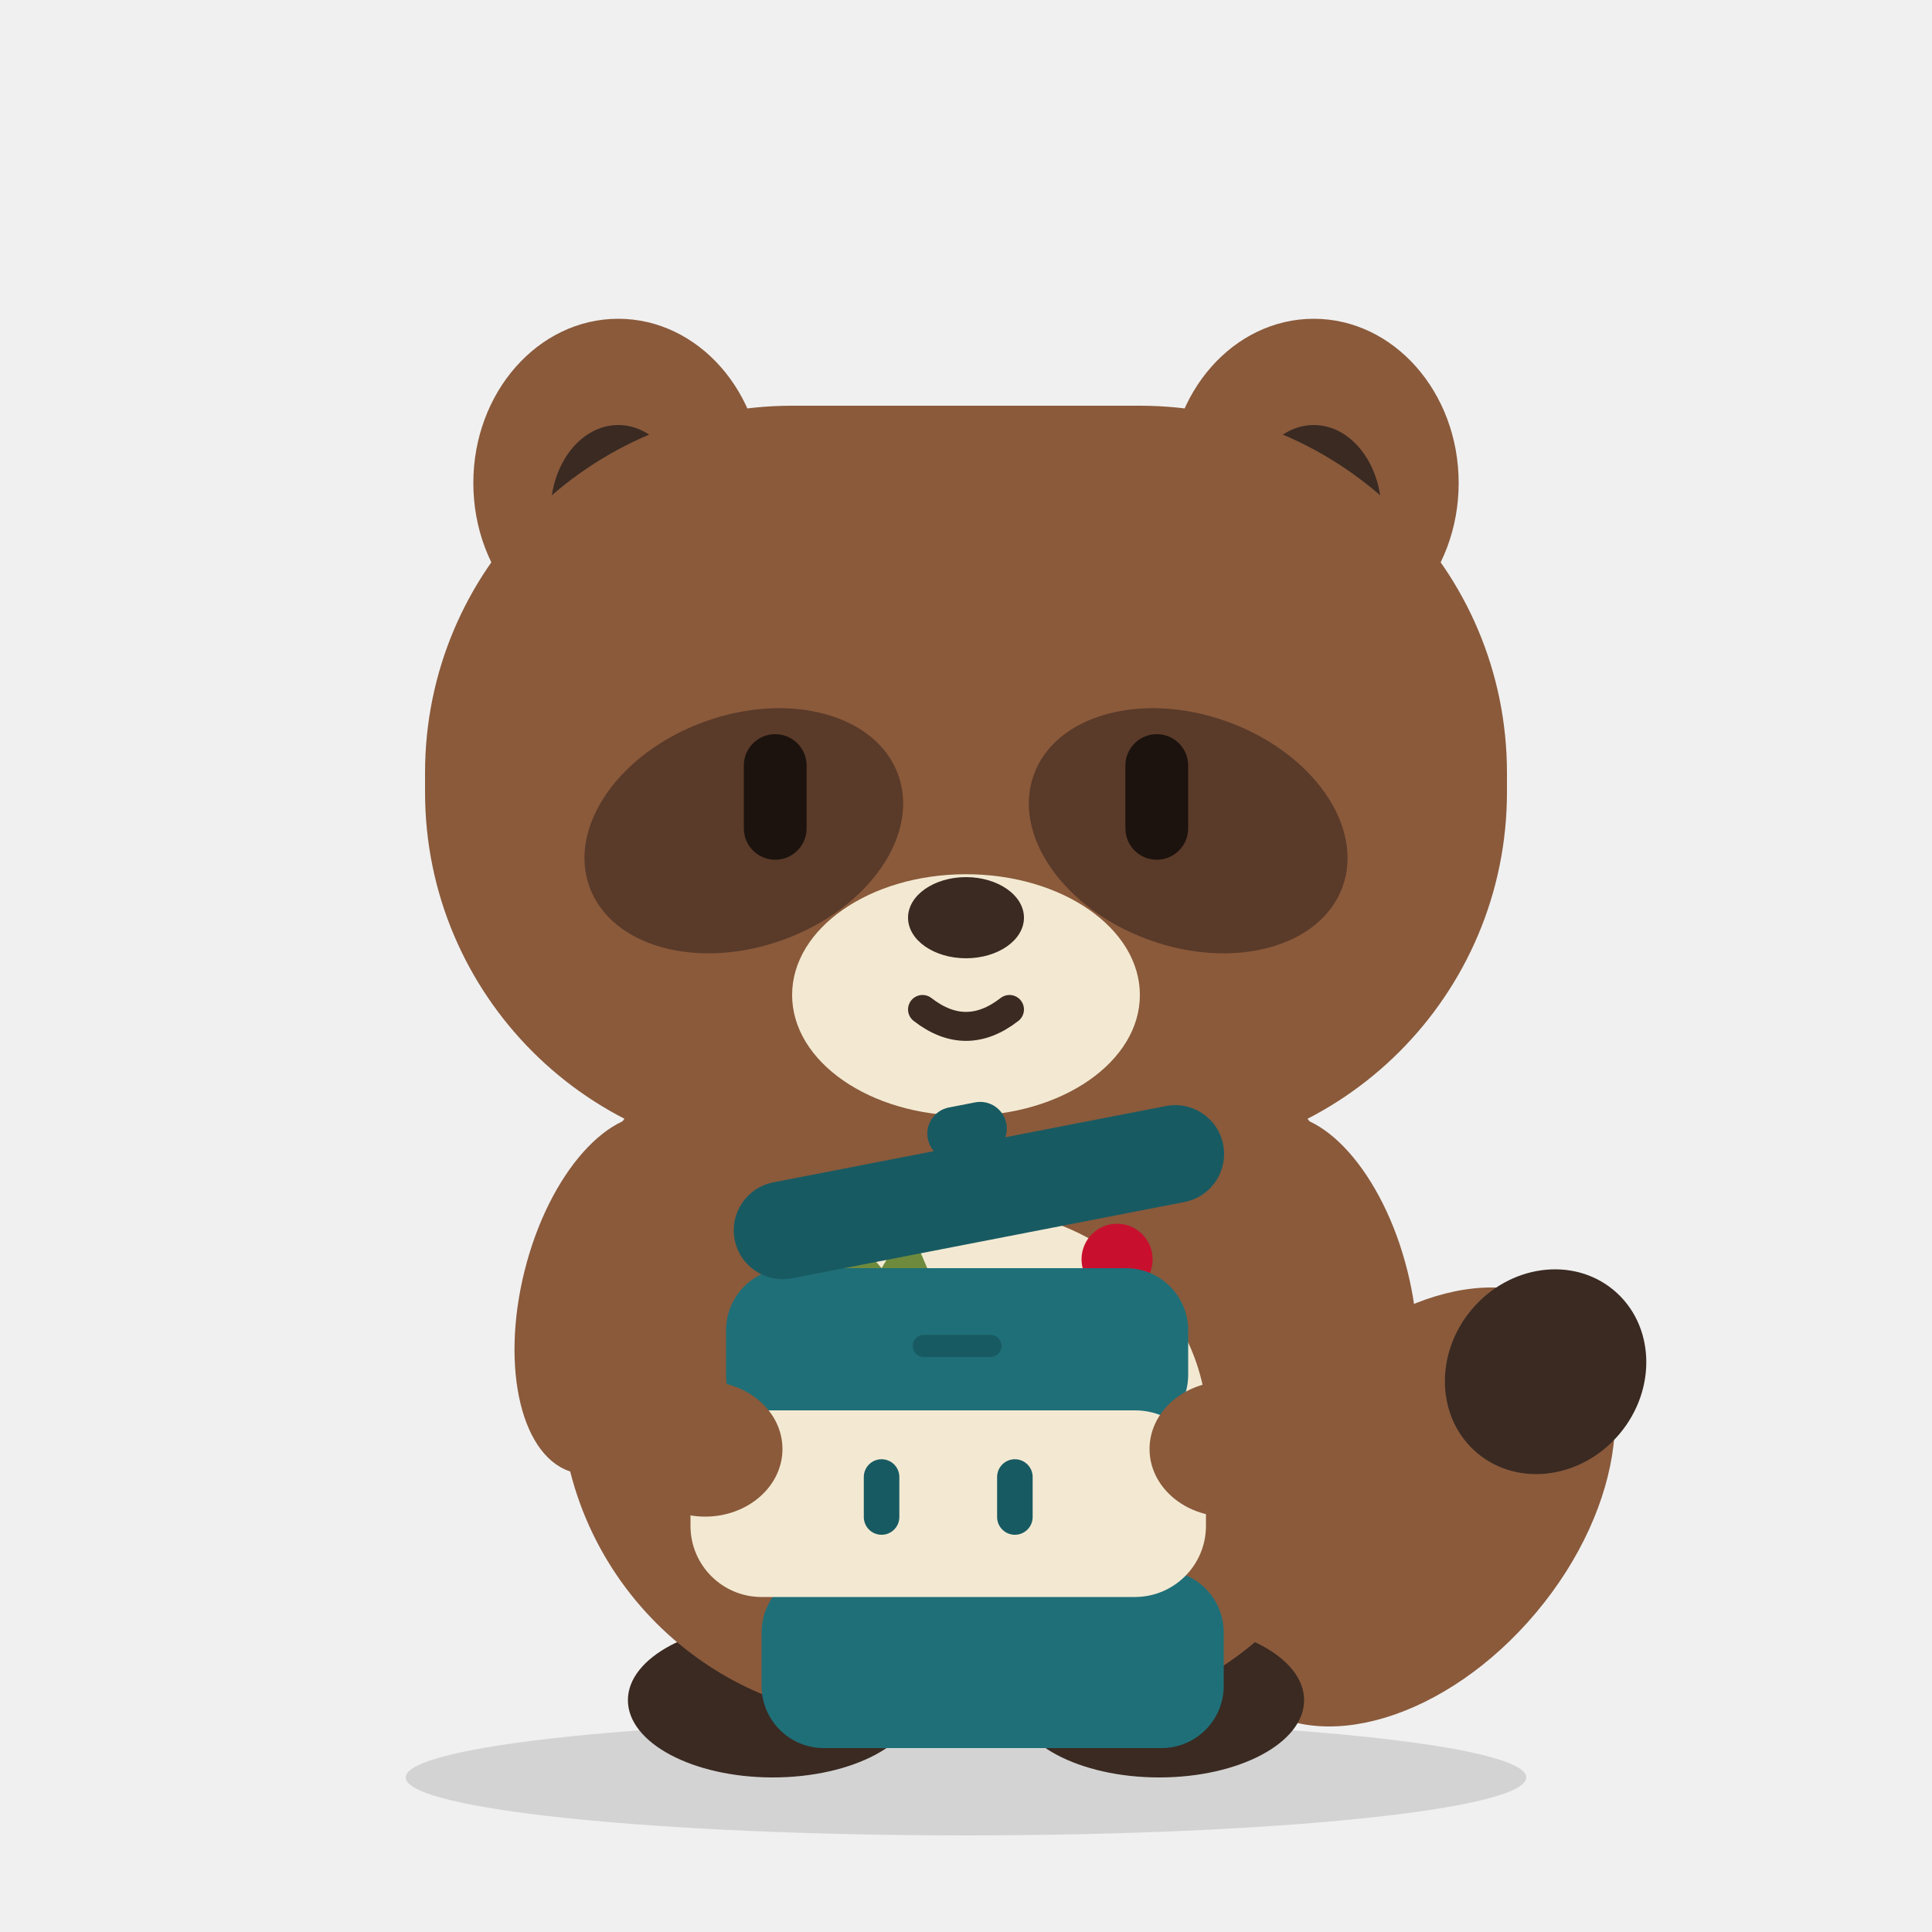
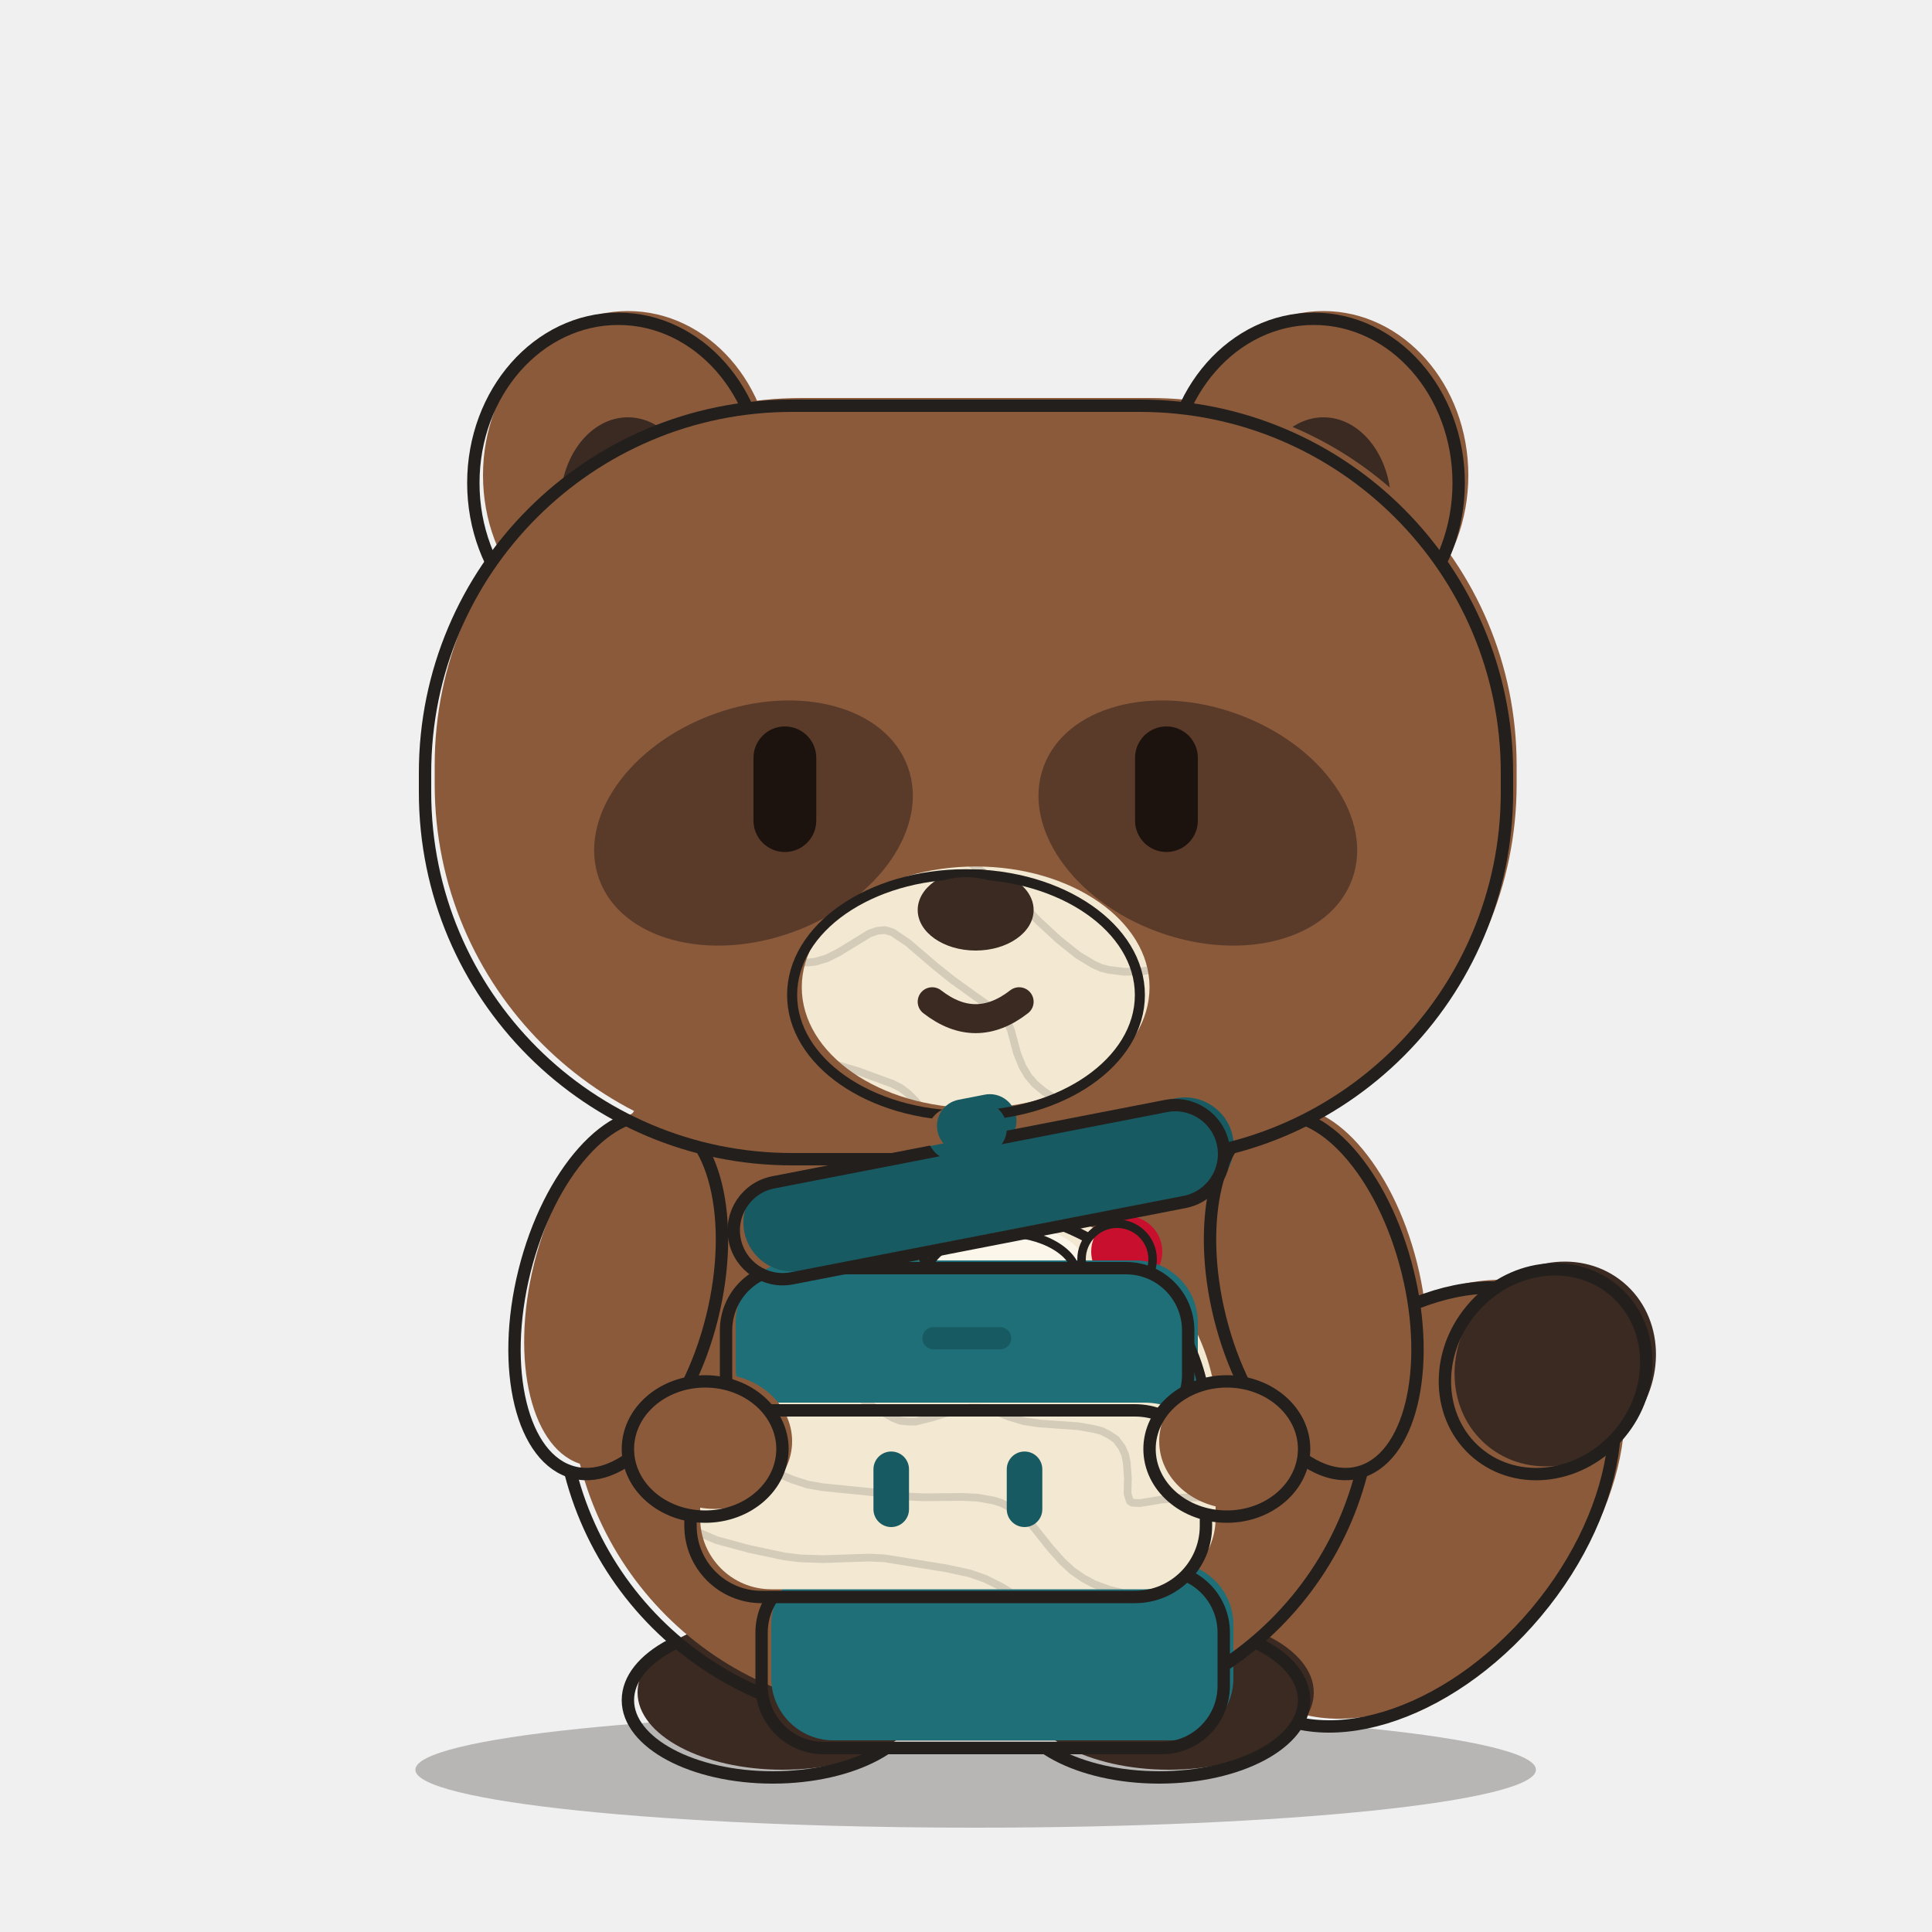
- <svg xmlns="http://www.w3.org/2000/svg" viewBox="0 0 200 200" width="200" height="200" role="img">
-   <style>
-         .shadow { fill: rgba(29, 33, 32, .14); }
-         .bob { animation: bob 2.2s cubic-bezier(0.77, 0, 0.175, 1) infinite alternate; }
-         .eyes { transform-box: fill-box; transform-origin: center; animation: blink 7s linear infinite; }
-         @keyframes bob { from { transform: translateY(0); } to { transform: translateY(-3px); } }
-         @keyframes blink { 0%, 94%, 100% { transform: scaleY(1); } 96% { transform: scaleY(.1); } }
-         @media (prefers-reduced-motion: reduce) { .bob, .eyes { animation: none; } }
-     </style>
-   <ellipse class="shadow" cx="100" cy="184" rx="58" ry="6" />
-   <g class="bob">
-     <ellipse cx="146" cy="156" rx="17" ry="26" transform="rotate(40 146 156)" fill="#8A5A3B" />
-     <ellipse cx="160" cy="142" rx="10" ry="11" transform="rotate(40 160 142)" fill="#3A2A22" />
-     <ellipse cx="80" cy="176" rx="15" ry="8" fill="#3A2A22" />
-     <ellipse cx="120" cy="176" rx="15" ry="8" fill="#3A2A22" />
-     <rect x="58" y="102" width="84" height="76" rx="34" fill="#8A5A3B" />
-     <ellipse cx="100" cy="148" rx="25" ry="23" fill="#F3E9D2" />
-     <ellipse cx="64" cy="134" rx="10" ry="19" transform="rotate(14 64 134)" fill="#8A5A3B" />
-     <ellipse cx="136" cy="134" rx="10" ry="19" transform="rotate(-14 136 134)" fill="#8A5A3B" />
-     <ellipse cx="64" cy="50" rx="15" ry="17" fill="#8A5A3B" />
-     <ellipse cx="64" cy="53" rx="7" ry="9" fill="#3A2A22" />
-     <ellipse cx="136" cy="50" rx="15" ry="17" fill="#8A5A3B" />
-     <ellipse cx="136" cy="53" rx="7" ry="9" fill="#3A2A22" />
-     <rect x="44" y="42" width="112" height="78" rx="38" fill="#8A5A3B" />
-     <ellipse cx="77" cy="86" rx="17" ry="12" transform="rotate(-20 77 86)" fill="#5A3A29" />
-     <ellipse cx="123" cy="86" rx="17" ry="12" transform="rotate(20 123 86)" fill="#5A3A29" />
-     <ellipse cx="100" cy="103" rx="18" ry="12.5" fill="#F3E9D2" />
-     <ellipse cx="100" cy="95" rx="6" ry="4.2" fill="#3A2A22" />
-     <path d="M95.5 104.5 q4.5 3.5 9 0" fill="none" stroke="#3A2A22" stroke-width="3" stroke-linecap="round" />
-     <g class="eyes">
-       <rect x="77" y="76" width="6.5" height="13" rx="3.25" fill="#1C130E" />
-       <rect x="116.5" y="76" width="6.5" height="13" rx="3.25" fill="#1C130E" />
+ <svg xmlns="http://www.w3.org/2000/svg" viewBox="0 0 500 500" width="500" height="500" role="img">
+   <defs>
+     <clipPath id="muzzle" clipPathUnits="userSpaceOnUse">
+       <ellipse cx="250" cy="257.5" rx="45" ry="31.25" />
+     </clipPath>
+     <clipPath id="band" clipPathUnits="userSpaceOnUse">
+       <rect x="178.65" y="365" width="133.4" height="48.3" rx="18.4" />
+     </clipPath>
+     <mask id="keyMask" maskUnits="userSpaceOnUse" x="-100" y="-100" width="700" height="700">
+       <rect x="-100" y="-100" width="700" height="700" fill="#000" />
+       <g transform="scale(2.5)" stroke="#fff" stroke-linejoin="round" stroke-linecap="round">
+         <ellipse fill="#000" stroke-width="1.280" cx="146" cy="156" rx="17" ry="26" transform="rotate(40 146 156)" />
+         <ellipse fill="#000" stroke-width="1.280" cx="160" cy="142" rx="10" ry="11" transform="rotate(40 160 142)" />
+         <ellipse fill="#000" stroke-width="1.280" cx="80" cy="176" rx="15" ry="8" />
+         <ellipse fill="#000" stroke-width="1.280" cx="120" cy="176" rx="15" ry="8" />
+         <rect fill="#000" stroke-width="1.280" x="58" y="102" width="84" height="76" rx="34" />
+         <ellipse fill="#000" stroke-width="1.040" cx="100" cy="148" rx="25" ry="23" />
+         <ellipse fill="#000" stroke-width="1.280" cx="64" cy="134" rx="10" ry="19" transform="rotate(14 64 134)" />
+         <ellipse fill="#000" stroke-width="1.280" cx="136" cy="134" rx="10" ry="19" transform="rotate(-14 136 134)" />
+         <ellipse fill="#000" stroke-width="1.280" cx="64" cy="50" rx="15" ry="17" />
+         <ellipse fill="#000" stroke="none" cx="64" cy="53" rx="7" ry="9" />
+         <ellipse fill="#000" stroke-width="1.280" cx="136" cy="50" rx="15" ry="17" />
+         <ellipse fill="#000" stroke="none" cx="136" cy="53" rx="7" ry="9" />
+         <rect fill="#000" stroke-width="1.280" x="44" y="42" width="112" height="78" rx="38" />
+         <ellipse fill="#000" stroke="none" cx="77" cy="86" rx="17" ry="12" transform="rotate(-20 77 86)" />
+         <ellipse fill="#000" stroke="none" cx="123" cy="86" rx="17" ry="12" transform="rotate(20 123 86)" />
+         <ellipse fill="#000" stroke-width="1.040" cx="100" cy="103" rx="18" ry="12.5" />
+         <ellipse fill="#000" stroke="none" cx="100" cy="95" rx="6" ry="4.2" />
+         <rect fill="#000" stroke="none" x="77" y="76" width="6.5" height="13" rx="3.25" />
+         <rect fill="#000" stroke="none" x="116.5" y="76" width="6.5" height="13" rx="3.25" />
+         <g transform="translate(54 100) scale(.46)">
+           <rect fill="#000" stroke-width="2.783" x="54" y="136" width="104" height="40" rx="14" />
+           <ellipse fill="#000" stroke-width="1.913" cx="108" cy="70" rx="17" ry="10" />
+           <circle fill="#000" stroke-width="1.913" cx="134" cy="66" r="8" />
+           <path fill="#000" stroke-width="1.913" d="M70 72 l5 -11 l6 7 l6 -10 l6 14 z" />
+           <rect fill="#000" stroke-width="2.783" x="46" y="68" width="104" height="38" rx="14" />
+           <rect fill="#000" stroke="none" x="88" y="83" width="20" height="5" rx="2.5" />
+           <rect fill="#000" stroke-width="2.783" x="38" y="100" width="116" height="42" rx="16" />
+           <rect fill="#000" stroke="none" x="77" y="111" width="8" height="17" rx="4" />
+           <rect fill="#000" stroke="none" x="107" y="111" width="8" height="17" rx="4" />
+           <g fill="#000" stroke-width="2.783" transform="rotate(-11 52 72)">
+             <rect x="50" y="50" width="112" height="22" rx="11" />
+           </g>
+           <g fill="#000" stroke="none" transform="rotate(-11 52 72)">
+             <rect x="97" y="41" width="18" height="12" rx="6" />
+           </g>
+         </g>
+         <ellipse fill="#000" stroke-width="1.280" cx="73" cy="150" rx="8" ry="7" />
+         <ellipse fill="#000" stroke-width="1.280" cx="127" cy="150" rx="8" ry="7" />
+       </g>
+     </mask>
+   </defs>
+   <g id="blocks" transform="translate(2.5 -2)">
+     <ellipse cx="250" cy="460" rx="145" ry="15" fill="#231f1c" opacity=".28" />
+     <g transform="scale(2.5)">
+       <ellipse fill="#8A5A3B" cx="146" cy="156" rx="17" ry="26" transform="rotate(40 146 156)" />
+       <ellipse fill="#3A2A22" cx="160" cy="142" rx="10" ry="11" transform="rotate(40 160 142)" />
+       <ellipse fill="#3A2A22" cx="80" cy="176" rx="15" ry="8" />
+       <ellipse fill="#3A2A22" cx="120" cy="176" rx="15" ry="8" />
+       <rect fill="#8A5A3B" x="58" y="102" width="84" height="76" rx="34" />
+       <ellipse fill="#F3E9D2" cx="100" cy="148" rx="25" ry="23" />
+       <ellipse fill="#8A5A3B" cx="64" cy="134" rx="10" ry="19" transform="rotate(14 64 134)" />
+       <ellipse fill="#8A5A3B" cx="136" cy="134" rx="10" ry="19" transform="rotate(-14 136 134)" />
+       <ellipse fill="#8A5A3B" cx="64" cy="50" rx="15" ry="17" />
+       <ellipse fill="#3A2A22" cx="64" cy="53" rx="7" ry="9" />
+       <ellipse fill="#8A5A3B" cx="136" cy="50" rx="15" ry="17" />
+       <ellipse fill="#3A2A22" cx="136" cy="53" rx="7" ry="9" />
+       <rect fill="#8A5A3B" x="44" y="42" width="112" height="78" rx="38" />
+       <ellipse fill="#5A3A29" cx="77" cy="86" rx="17" ry="12" transform="rotate(-20 77 86)" />
+       <ellipse fill="#5A3A29" cx="123" cy="86" rx="17" ry="12" transform="rotate(20 123 86)" />
+       <ellipse fill="#F3E9D2" cx="100" cy="103" rx="18" ry="12.5" />
+       <path transform="scale(.4)" d="M303.0 220.0L301.8 222.5L301.4 224.5L301.6 226.5L303.0 228.5L306.2 230.5L308.5 231.2L312.5 232.2L314.5 232.1L316.5 231.1L318.5 228.9L319.5 226.5L320.0 224.5L320.1 220.0M238.0 220.0L243.0 222.0L247.0 224.2L258.5 232.5L266.4 240.5L271.5 245.2L276.5 249.2L280.5 251.6L282.5 252.5L284.5 253.0L288.5 253.5L292.5 253.4L302.5 252.2L308.5 251.8L312.5 251.9L316.5 252.3L320.5 253.4L323.5 254.8L326.0 256.5L330.0 260.1M170.0 231.4L176.5 234.4L181.5 237.2L200.5 249.6L202.5 250.5L204.5 251.0L206.5 251.1L208.5 250.9L211.5 250.0L214.5 248.5L222.5 243.6L224.5 242.9L226.5 242.7L228.5 243.3L232.5 246.0L239.5 252.0L244.0 255.6L256.5 264.6L258.2 266.5L259.1 268.5L260.7 274.5L262.1 278.0L263.6 280.5L265.3 282.5L267.7 284.5L270.8 286.5L275.0 288.5L278.5 289.8L280.7 290.5L284.5 291.3L290.5 292.0L314.5 292.3L318.5 291.8L322.5 290.8L330.0 287.4M170.0 251.6L174.5 254.0L177.9 256.5L181.8 260.0L187.8 266.5L190.4 268.5L192.5 269.7L202.5 274.1L206.5 275.4L219.5 279.2L228.5 282.5L230.5 283.5L232.5 285.0L234.5 287.0L237.3 290.5L238.4 292.5L241.2 299.5L242.4 301.5L243.9 303.0L246.0 304.1L249.5 305.2L258.5 307.3L262.5 308.0L266.5 308.4L278.5 309.0L288.5 310.2L294.5 310.3L308.5 309.5L314.5 309.8L318.5 310.4L322.5 311.4L326.0 312.5L330.0 314.2M170.0 291.8L172.5 295.5L174.5 297.6L176.5 298.7L178.5 299.0L180.5 298.7L182.5 297.8L188.5 294.2L190.5 293.1L192.5 292.3L194.5 291.9L196.5 292.0L198.5 292.7L200.5 294.1L202.5 296.0L204.5 298.3L206.0 300.5L208.5 305.4L211.9 314.5L215.9 323.0L218.5 326.9L220.5 328.9L222.0 330.0L224.5 331.3L228.5 332.6L234.5 333.6L246.5 334.8L250.5 335.7L254.5 337.1L273.1 346.5L278.0 348.5L286.7 351.5L292.5 354.2L295.5 356.0L298.3 358.0L301.5 360.8L306.5 365.7L308.5 367.4L310.5 368.6L312.5 369.3L314.5 369.2L316.5 368.4L318.5 366.9L325.7 359.5L330.0 355.8M170.0 324.6L174.5 326.5L178.5 327.4L186.5 328.8L188.6 329.5L190.5 330.5L191.6 331.5L192.7 333.0L196.1 340.5L197.2 342.5L198.5 344.1L208.2 352.5L218.5 362.6L222.5 365.5L228.5 368.9L230.5 369.7L232.5 369.9L234.5 369.9L238.5 368.9L245.0 366.9L248.5 366.3L250.5 366.3L252.5 366.4L254.5 366.9L258.5 368.6L262.5 369.8L266.5 370.4L276.5 371.1L280.5 371.8L282.5 372.3L284.5 373.3L286.3 374.5L287.8 376.5L288.7 378.5L289.1 380.5L289.4 384.5L289.3 388.5L289.9 390.5L290.5 390.9L292.5 391.0L298.0 390.1L303.0 389.6L308.5 389.5L312.5 389.7L320.0 390.4L324.0 391.2L327.0 392.3L328.5 393.2L330.0 394.3M170.0 338.7L172.5 339.6L174.5 340.7L176.8 342.5L178.4 344.5L179.5 346.5L180.8 350.5L181.5 354.5L182.2 362.5L183.1 366.5L183.9 368.5L185.0 370.5L186.4 372.5L189.9 376.5L192.5 379.1L196.5 382.0L199.0 383.4L202.5 384.9L206.5 386.2L210.5 386.9L224.5 388.3L232.5 389.3L236.5 389.5L246.5 389.4L250.5 389.6L254.5 390.3L256.5 390.9L259.7 392.5L262.5 394.6L264.5 396.6L269.2 402.5L272.3 406.0L275.0 408.5L277.9 410.5L280.5 411.9L284.5 413.4L293.5 415.6L297.5 416.8L300.5 418.1L303.3 420.0M170.0 392.6L174.5 396.4L178.5 398.7L183.0 400.6L191.5 402.9L200.5 404.8L204.5 405.3L210.5 405.5L222.5 405.1L226.5 405.3L242.5 407.9L248.5 409.2L252.5 410.6L256.5 412.6L258.5 413.8L267.2 420.0M170.0 417.0L178.5 417.4L192.5 417.4L198.5 417.6L218.0 418.9L227.1 420.0" fill="none" stroke="#18141E" stroke-opacity=".14" stroke-width="2" stroke-linecap="round" stroke-linejoin="round" clip-path="url(#muzzle)" />
+       <ellipse fill="#3A2A22" cx="100" cy="95" rx="6" ry="4.2" />
+       <path d="M95.5 104.5 q4.5 3.5 9 0" fill="none" stroke="#3A2A22" stroke-width="3" stroke-linecap="round" />
+       <rect fill="#1C130E" x="77" y="76" width="6.5" height="13" rx="3.25" />
+       <rect fill="#1C130E" x="116.5" y="76" width="6.5" height="13" rx="3.25" />
+       <g transform="translate(54 100) scale(.46)">
+         <rect fill="#1F6F78" x="54" y="136" width="104" height="40" rx="14" />
+         <ellipse fill="#FBF6E9" cx="108" cy="70" rx="17" ry="10" />
+         <circle fill="#C8102E" cx="134" cy="66" r="8" />
+         <path fill="#6E8B3D" d="M70 72 l5 -11 l6 7 l6 -10 l6 14 z" />
+         <rect fill="#1F6F78" x="46" y="68" width="104" height="38" rx="14" />
+         <rect fill="#185A62" x="88" y="83" width="20" height="5" rx="2.5" />
+         <rect fill="#F3E9D2" x="38" y="100" width="116" height="42" rx="16" />
+         <path transform="scale(.869565) translate(-135 -250)" d="M303.0 220.0L301.8 222.5L301.4 224.5L301.6 226.5L303.0 228.5L306.2 230.5L308.5 231.2L312.5 232.2L314.5 232.1L316.5 231.1L318.5 228.9L319.5 226.5L320.0 224.5L320.1 220.0M238.0 220.0L243.0 222.0L247.0 224.2L258.5 232.5L266.4 240.5L271.5 245.2L276.5 249.2L280.5 251.6L282.5 252.5L284.5 253.0L288.5 253.5L292.5 253.4L302.5 252.2L308.5 251.8L312.5 251.9L316.5 252.3L320.5 253.4L323.5 254.8L326.0 256.5L330.0 260.1M170.0 231.4L176.5 234.4L181.5 237.2L200.5 249.6L202.5 250.5L204.5 251.0L206.5 251.1L208.5 250.9L211.5 250.0L214.5 248.5L222.5 243.6L224.5 242.9L226.5 242.7L228.5 243.3L232.5 246.0L239.5 252.0L244.0 255.6L256.5 264.6L258.2 266.5L259.1 268.5L260.7 274.5L262.1 278.0L263.6 280.5L265.3 282.5L267.7 284.5L270.8 286.5L275.0 288.5L278.5 289.8L280.7 290.5L284.5 291.3L290.5 292.0L314.5 292.3L318.5 291.8L322.5 290.8L330.0 287.4M170.0 251.6L174.5 254.0L177.9 256.5L181.8 260.0L187.8 266.5L190.4 268.5L192.5 269.7L202.5 274.1L206.5 275.4L219.5 279.2L228.5 282.5L230.5 283.5L232.5 285.0L234.5 287.0L237.3 290.5L238.4 292.5L241.2 299.5L242.4 301.5L243.9 303.0L246.0 304.1L249.5 305.2L258.5 307.3L262.5 308.0L266.5 308.4L278.5 309.0L288.5 310.2L294.5 310.3L308.5 309.5L314.5 309.8L318.5 310.4L322.5 311.4L326.0 312.5L330.0 314.2M170.0 291.8L172.5 295.5L174.5 297.6L176.5 298.7L178.5 299.0L180.5 298.7L182.5 297.8L188.5 294.2L190.5 293.1L192.5 292.3L194.5 291.9L196.5 292.0L198.5 292.7L200.5 294.1L202.5 296.0L204.5 298.3L206.0 300.5L208.5 305.4L211.9 314.5L215.9 323.0L218.5 326.9L220.5 328.9L222.0 330.0L224.5 331.3L228.5 332.6L234.5 333.6L246.5 334.8L250.5 335.7L254.5 337.1L273.1 346.5L278.0 348.5L286.7 351.5L292.5 354.2L295.5 356.0L298.3 358.0L301.5 360.8L306.5 365.7L308.5 367.4L310.5 368.6L312.5 369.3L314.5 369.2L316.5 368.4L318.5 366.9L325.7 359.5L330.0 355.8M170.0 324.6L174.5 326.5L178.5 327.4L186.5 328.8L188.6 329.5L190.5 330.5L191.6 331.5L192.7 333.0L196.1 340.5L197.2 342.5L198.5 344.1L208.2 352.5L218.5 362.6L222.5 365.5L228.5 368.9L230.5 369.7L232.5 369.9L234.5 369.9L238.5 368.9L245.0 366.9L248.5 366.3L250.5 366.3L252.5 366.4L254.5 366.9L258.5 368.6L262.5 369.8L266.5 370.4L276.5 371.1L280.5 371.8L282.5 372.3L284.5 373.3L286.3 374.5L287.8 376.5L288.7 378.5L289.1 380.5L289.4 384.5L289.3 388.5L289.9 390.5L290.5 390.9L292.5 391.0L298.0 390.1L303.0 389.6L308.5 389.5L312.5 389.7L320.0 390.4L324.0 391.2L327.0 392.3L328.5 393.2L330.0 394.3M170.0 338.7L172.5 339.6L174.5 340.7L176.8 342.5L178.4 344.5L179.5 346.5L180.8 350.5L181.5 354.5L182.2 362.5L183.1 366.5L183.9 368.5L185.0 370.5L186.4 372.5L189.9 376.5L192.5 379.1L196.5 382.0L199.0 383.4L202.5 384.9L206.5 386.2L210.5 386.9L224.5 388.3L232.5 389.3L236.5 389.5L246.5 389.4L250.5 389.6L254.5 390.3L256.5 390.9L259.7 392.5L262.5 394.6L264.5 396.6L269.2 402.5L272.3 406.0L275.0 408.5L277.9 410.5L280.5 411.9L284.5 413.4L293.5 415.6L297.5 416.8L300.5 418.1L303.3 420.0M170.0 392.6L174.5 396.4L178.5 398.7L183.0 400.6L191.5 402.9L200.5 404.8L204.5 405.3L210.5 405.5L222.5 405.1L226.5 405.3L242.5 407.9L248.5 409.2L252.5 410.6L256.5 412.6L258.5 413.8L267.2 420.0M170.0 417.0L178.5 417.4L192.5 417.4L198.5 417.6L218.0 418.9L227.1 420.0" fill="none" stroke="#18141E" stroke-opacity=".14" stroke-width="2" stroke-linecap="round" stroke-linejoin="round" clip-path="url(#band)" />
+         <rect fill="#185A62" x="77" y="111" width="8" height="17" rx="4" />
+         <rect fill="#185A62" x="107" y="111" width="8" height="17" rx="4" />
+         <g fill="#185A62" transform="rotate(-11 52 72)">
+           <rect x="50" y="50" width="112" height="22" rx="11" />
+         </g>
+         <g fill="#185A62" transform="rotate(-11 52 72)">
+           <rect x="97" y="41" width="18" height="12" rx="6" />
+         </g>
+       </g>
+       <ellipse fill="#8A5A3B" cx="73" cy="150" rx="8" ry="7" />
+       <ellipse fill="#8A5A3B" cx="127" cy="150" rx="8" ry="7" />
    </g>
-     <g transform="translate(54 100) scale(.46)">
-       <rect x="54" y="136" width="104" height="40" rx="14" fill="#1F6F78" />
-       <ellipse cx="108" cy="70" rx="17" ry="10" fill="#F3E9D2" />
-       <circle cx="134" cy="66" r="8" fill="#C8102E" />
-       <path d="M70 72 l5 -11 l6 7 l6 -10 l6 14 z" fill="#6E8B3D" />
-       <rect x="46" y="68" width="104" height="38" rx="14" fill="#1F6F78" />
-       <rect x="88" y="83" width="20" height="5" rx="2.5" fill="#185A62" />
-       <rect x="38" y="100" width="116" height="42" rx="16" fill="#F3E9D2" />
-       <g class="eyes">
-         <rect x="77" y="111" width="8" height="17" rx="4" fill="#185A62" />
-         <rect x="107" y="111" width="8" height="17" rx="4" fill="#185A62" />
-       </g>
-       <g transform="rotate(-11 52 72)">
-         <rect x="50" y="50" width="112" height="22" rx="11" fill="#185A62" />
-         <rect x="97" y="41" width="18" height="12" rx="6" fill="#185A62" />
-       </g>
-     </g>
-     <ellipse cx="73" cy="150" rx="8" ry="7" fill="#8A5A3B" />
-     <ellipse cx="127" cy="150" rx="8" ry="7" fill="#8A5A3B" />
  </g>
+   <rect id="keys" x="-100" y="-100" width="700" height="700" fill="#231f1c" mask="url(#keyMask)" />
</svg>
